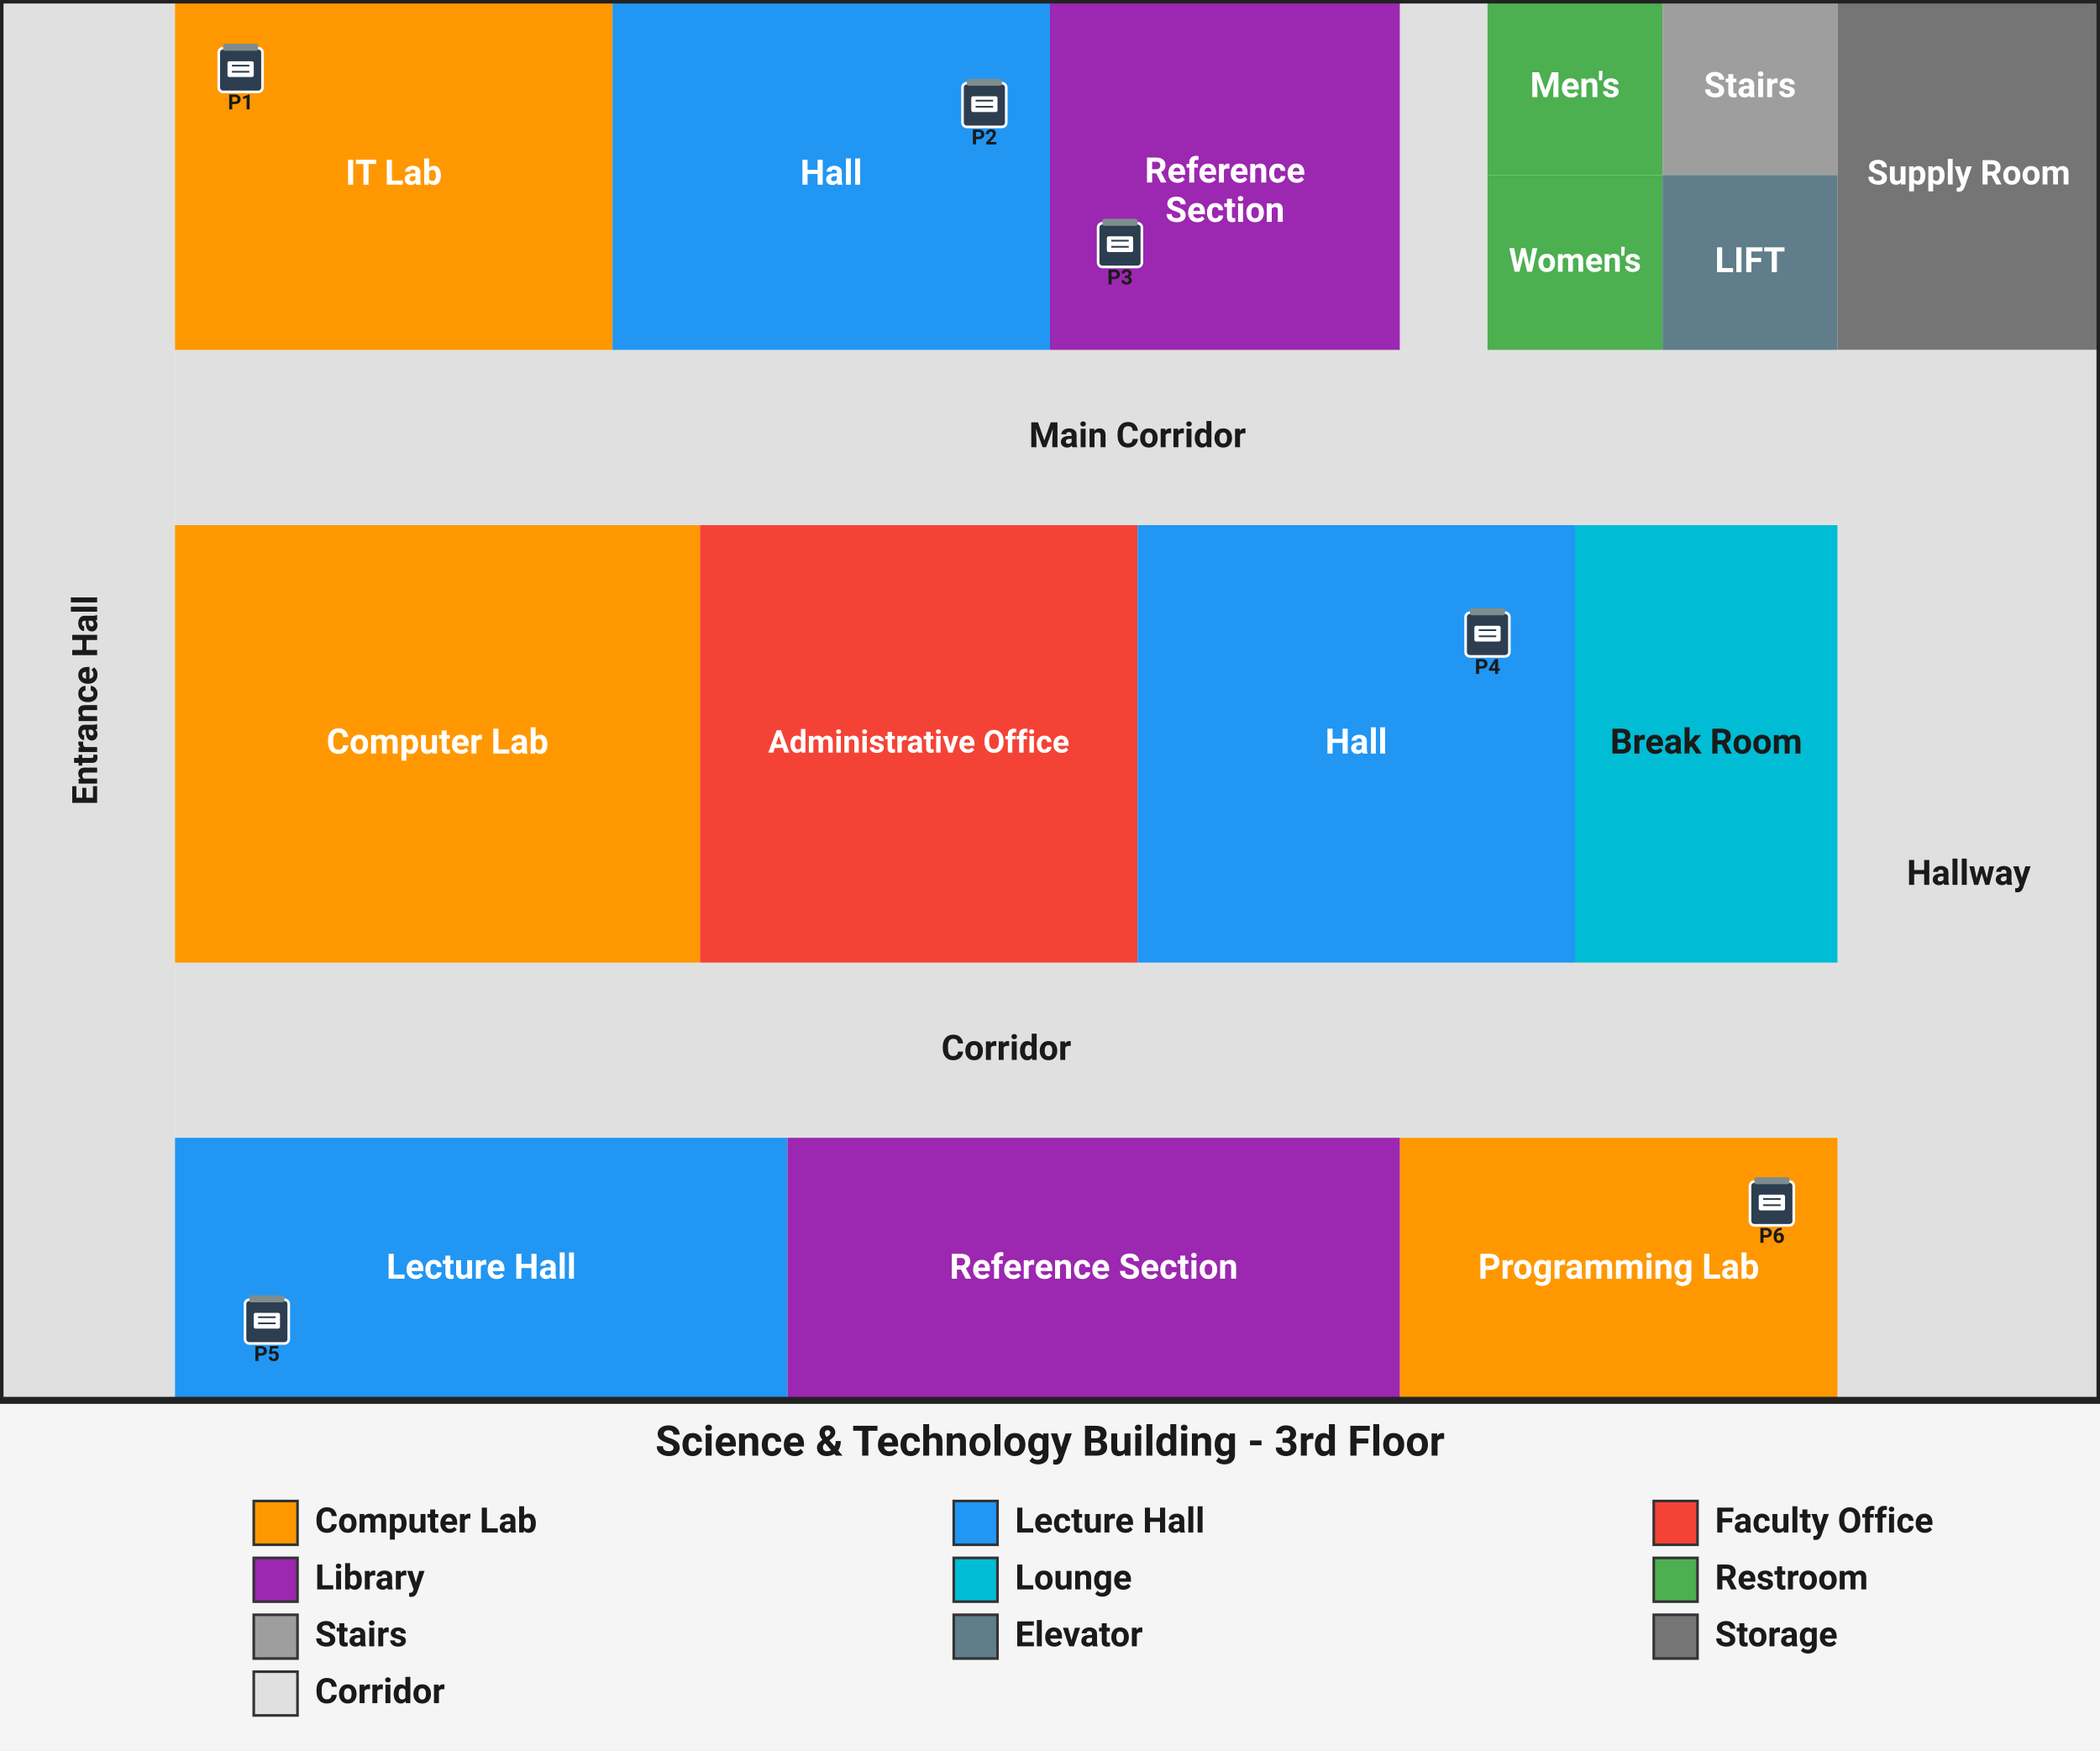
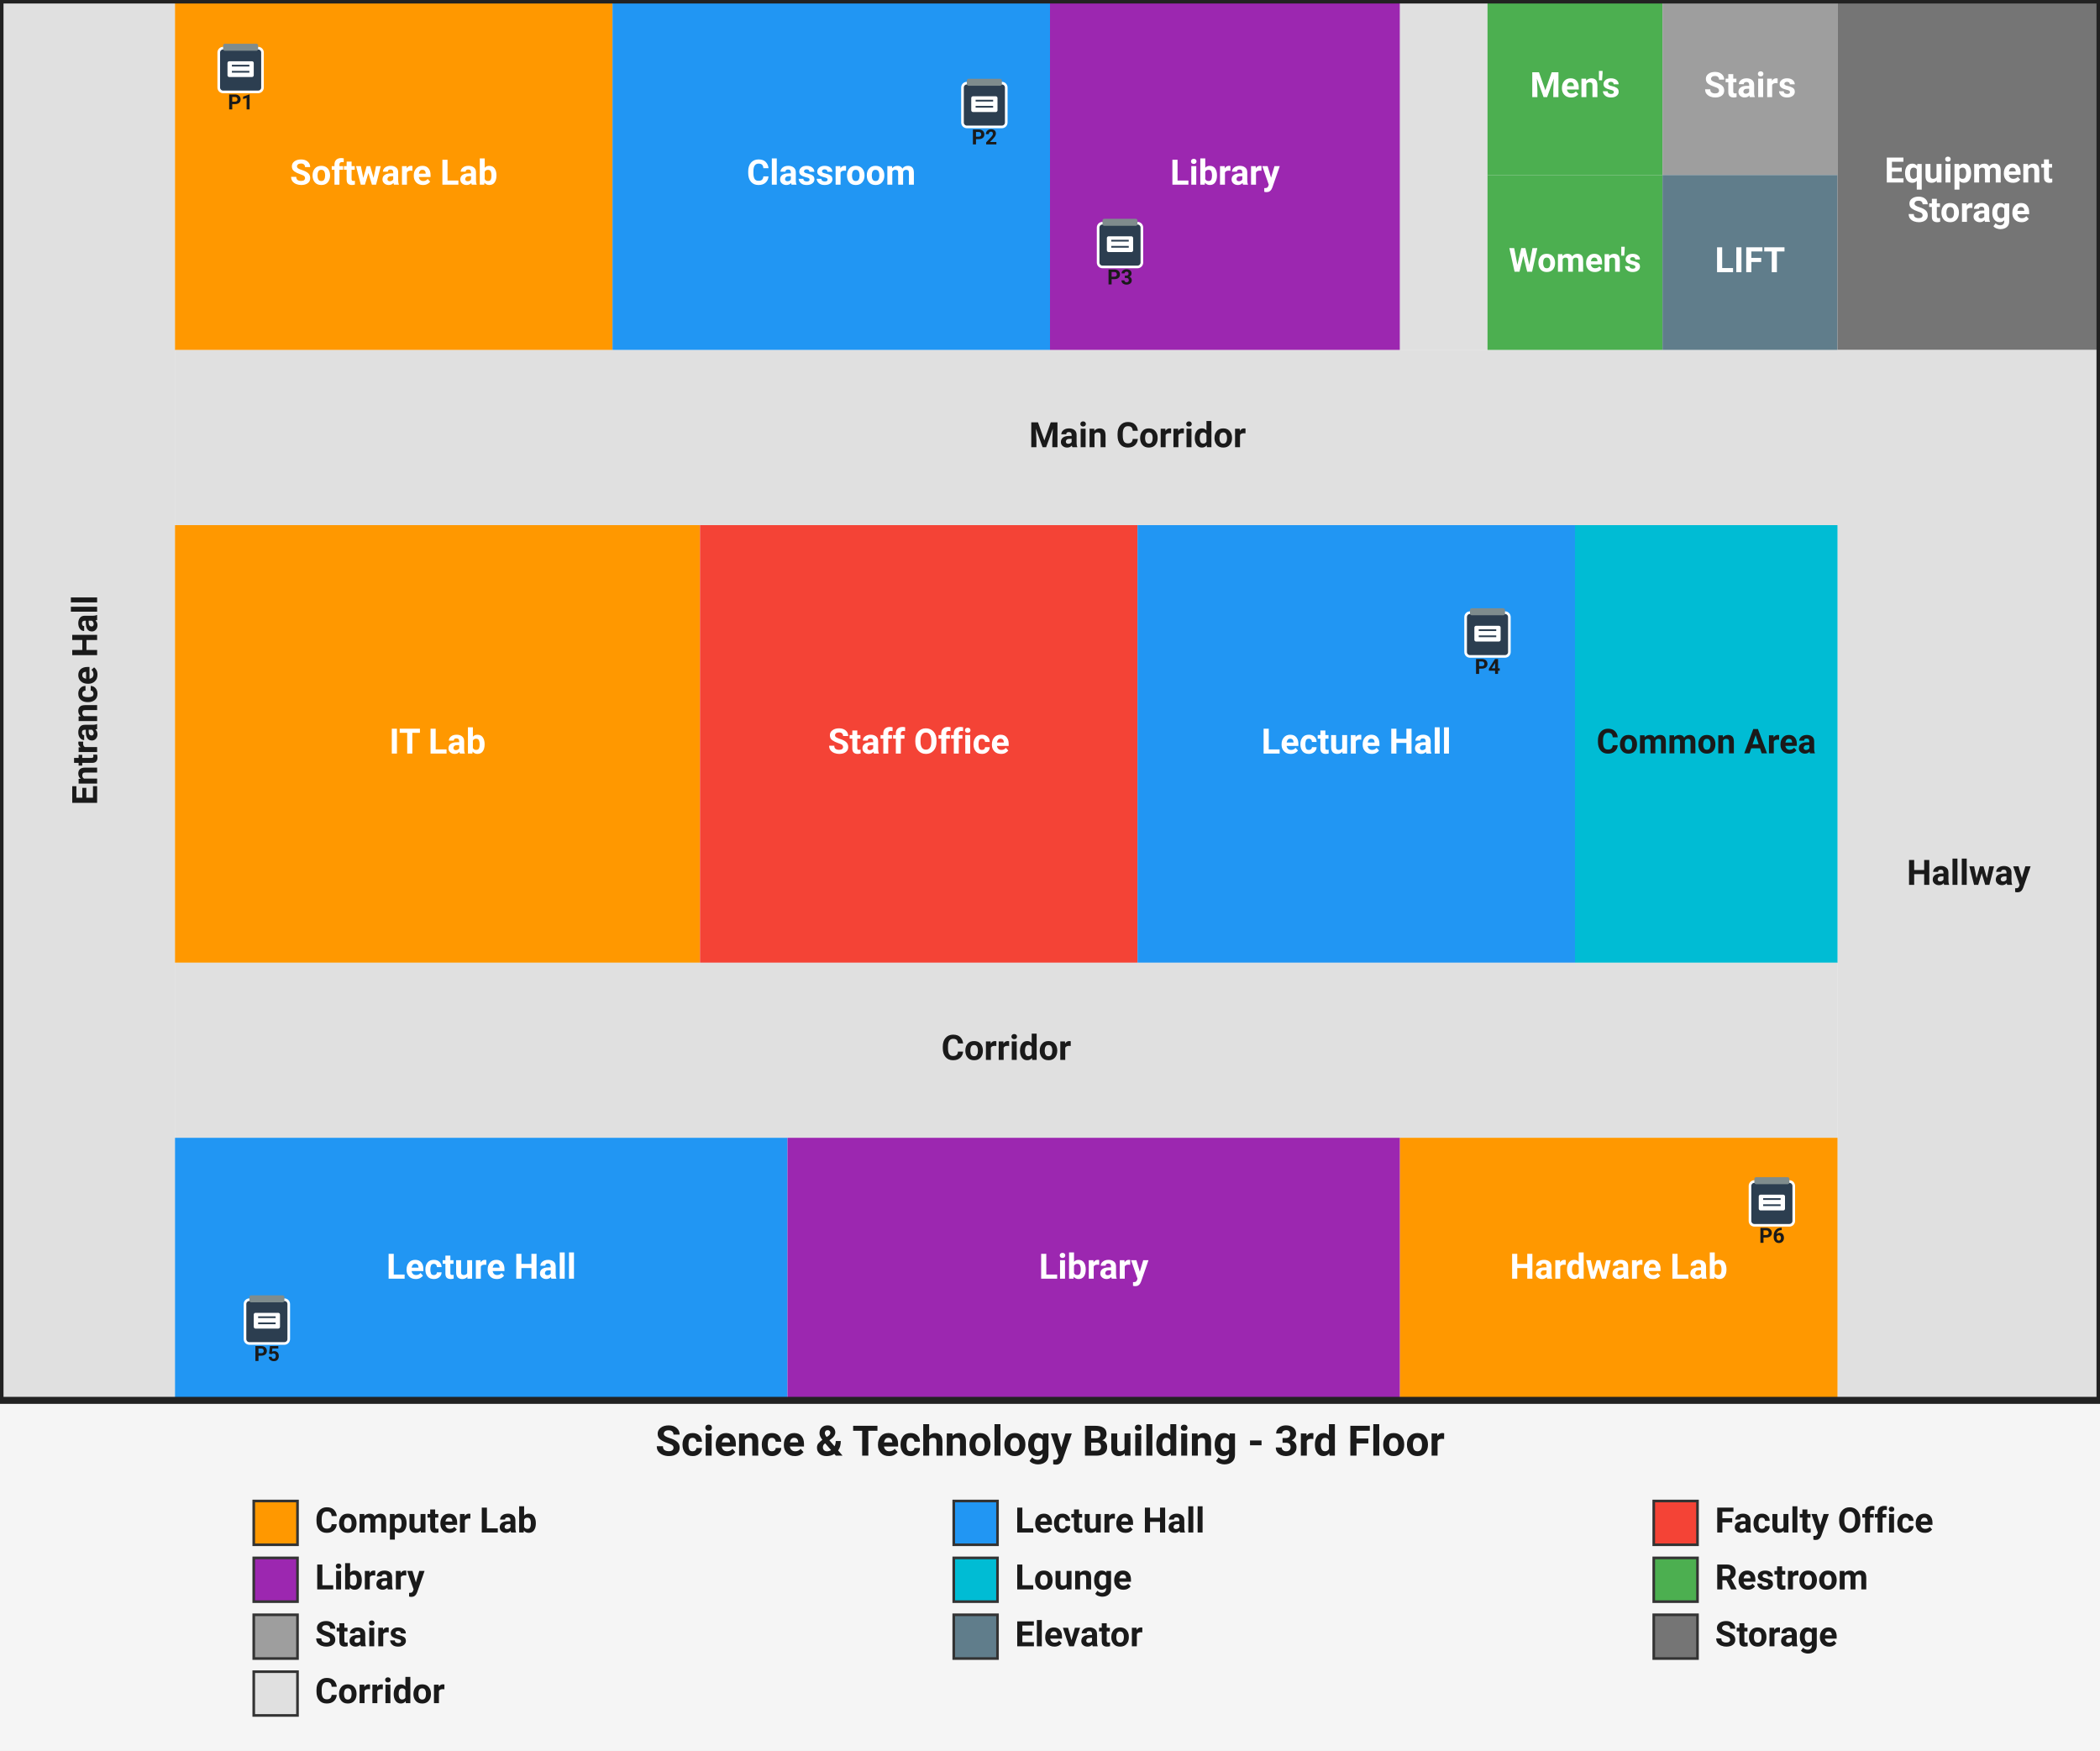
<svg xmlns="http://www.w3.org/2000/svg" viewBox="0 0 2400 2000" width="2400" height="2000" style="display:block; max-width:100%; height:auto;">
  <defs>
    <style>
      text { 
        -webkit-font-smoothing: antialiased;
        -moz-osx-font-smoothing: grayscale;
      }
    </style>
  </defs>
  <rect x="0" y="0" width="2400" height="2000" fill="#f5f5f5" />
  <rect x="0" y="0" width="200" height="1600" fill="#E0E0E0" stroke="none" />
  <text x="100.0" y="800.0" font-family="Roboto,Segoe UI,Arial,sans-serif" font-size="40" font-weight="600" fill="#1a1a1a" text-anchor="middle" dominant-baseline="middle" transform="rotate(-90 100.0 800.0)">
              Entrance Hall
            </text>
  <rect x="200" y="0" width="500" height="400" fill="#FF9800" stroke="none" />
  <text x="450.0" y="200.0" font-family="Roboto,Segoe UI,Arial,sans-serif" font-size="40" font-weight="600" fill="white" text-anchor="middle" dominant-baseline="middle">
-               IT Lab
+               Software Lab
            </text>
  <rect x="700" y="0" width="500" height="400" fill="#2196F3" stroke="none" />
  <text x="950.0" y="200.0" font-family="Roboto,Segoe UI,Arial,sans-serif" font-size="40" font-weight="600" fill="white" text-anchor="middle" dominant-baseline="middle">
-               Hall
+               Classroom
            </text>
  <rect x="1200" y="0" width="400" height="400" fill="#9C27B0" stroke="none" />
-   <g>
-     <text x="1400.0" y="197.5" font-family="Roboto,Segoe UI,Arial,sans-serif" font-size="40" font-weight="600" fill="white" text-anchor="middle" dominant-baseline="middle">
-                   Reference
-                 </text>
-     <text x="1400.0" y="242.5" font-family="Roboto,Segoe UI,Arial,sans-serif" font-size="40" font-weight="600" fill="white" text-anchor="middle" dominant-baseline="middle">
-                   Section
-                 </text>
-   </g>
+   <text x="1400.0" y="200.0" font-family="Roboto,Segoe UI,Arial,sans-serif" font-size="40" font-weight="600" fill="white" text-anchor="middle" dominant-baseline="middle">
+               Library
+             </text>
  <rect x="1600" y="0" width="100" height="400" fill="#E0E0E0" stroke="none" />
  <rect x="1700" y="0" width="200" height="200" fill="#4CAF50" stroke="none" />
  <text x="1800.0" y="100.0" font-family="Roboto,Segoe UI,Arial,sans-serif" font-size="40" font-weight="600" fill="white" text-anchor="middle" dominant-baseline="middle">
              Men's
            </text>
  <rect x="1700" y="200" width="200" height="200" fill="#4CAF50" stroke="none" />
  <text x="1800.0" y="300.0" font-family="Roboto,Segoe UI,Arial,sans-serif" font-size="38" font-weight="600" fill="white" text-anchor="middle" dominant-baseline="middle">
              Women's
            </text>
  <rect x="1900" y="0" width="200" height="200" fill="#9E9E9E" stroke="none" />
  <text x="2000.0" y="100.0" font-family="Roboto,Segoe UI,Arial,sans-serif" font-size="40" font-weight="600" fill="white" text-anchor="middle" dominant-baseline="middle">
              Stairs
            </text>
  <rect x="1900" y="200" width="200" height="200" fill="#607D8B" stroke="none" />
  <text x="2000.0" y="300.0" font-family="Roboto,Segoe UI,Arial,sans-serif" font-size="40" font-weight="600" fill="white" text-anchor="middle" dominant-baseline="middle">
              LIFT
            </text>
  <rect x="2100" y="0" width="300" height="400" fill="#757575" stroke="none" />
-   <text x="2250.0" y="200.0" font-family="Roboto,Segoe UI,Arial,sans-serif" font-size="39" font-weight="600" fill="white" text-anchor="middle" dominant-baseline="middle">
-               Supply Room
-             </text>
+   <g>
+     <text x="2250.0" y="197.5" font-family="Roboto,Segoe UI,Arial,sans-serif" font-size="40" font-weight="600" fill="white" text-anchor="middle" dominant-baseline="middle">
+                   Equipment
+                 </text>
+     <text x="2250.0" y="242.5" font-family="Roboto,Segoe UI,Arial,sans-serif" font-size="40" font-weight="600" fill="white" text-anchor="middle" dominant-baseline="middle">
+                   Storage
+                 </text>
+   </g>
  <rect x="200" y="400" width="2200" height="200" fill="#E0E0E0" stroke="none" />
  <text x="1300.0" y="500.0" font-family="Roboto,Segoe UI,Arial,sans-serif" font-size="40" font-weight="600" fill="#1a1a1a" text-anchor="middle" dominant-baseline="middle">
              Main Corridor
            </text>
  <rect x="1600" y="400" width="100" height="100" fill="#E0E0E0" stroke="none" />
  <rect x="2100" y="400" width="300" height="1200" fill="#E0E0E0" stroke="none" />
  <text x="2250.0" y="1000.0" font-family="Roboto,Segoe UI,Arial,sans-serif" font-size="40" font-weight="600" fill="#1a1a1a" text-anchor="middle" dominant-baseline="middle">
              Hallway
            </text>
  <rect x="200" y="600" width="600" height="500" fill="#FF9800" stroke="none" />
  <text x="500.0" y="850.0" font-family="Roboto,Segoe UI,Arial,sans-serif" font-size="40" font-weight="600" fill="white" text-anchor="middle" dominant-baseline="middle">
-               Computer Lab
+               IT Lab
            </text>
  <rect x="800" y="600" width="500" height="500" fill="#F44336" stroke="none" />
-   <text x="1050.0" y="850.0" font-family="Roboto,Segoe UI,Arial,sans-serif" font-size="36" font-weight="600" fill="white" text-anchor="middle" dominant-baseline="middle">
-               Administrative Office
+   <text x="1050.0" y="850.0" font-family="Roboto,Segoe UI,Arial,sans-serif" font-size="40" font-weight="600" fill="white" text-anchor="middle" dominant-baseline="middle">
+               Staff Office
            </text>
  <rect x="1300" y="600" width="500" height="500" fill="#2196F3" stroke="none" />
  <text x="1550.0" y="850.0" font-family="Roboto,Segoe UI,Arial,sans-serif" font-size="40" font-weight="600" fill="white" text-anchor="middle" dominant-baseline="middle">
-               Hall
+               Lecture Hall
            </text>
  <rect x="1800" y="600" width="300" height="500" fill="#00BCD4" stroke="none" />
-   <text x="1950.0" y="850.0" font-family="Roboto,Segoe UI,Arial,sans-serif" font-size="40" font-weight="600" fill="#1a1a1a" text-anchor="middle" dominant-baseline="middle">
-               Break Room
+   <text x="1950.0" y="850.0" font-family="Roboto,Segoe UI,Arial,sans-serif" font-size="39" font-weight="600" fill="#1a1a1a" text-anchor="middle" dominant-baseline="middle">
+               Common Area
            </text>
  <rect x="200" y="1100" width="1900" height="200" fill="#E0E0E0" stroke="none" />
  <text x="1150.0" y="1200.0" font-family="Roboto,Segoe UI,Arial,sans-serif" font-size="40" font-weight="600" fill="#1a1a1a" text-anchor="middle" dominant-baseline="middle">
              Corridor
            </text>
  <rect x="200" y="1300" width="700" height="300" fill="#2196F3" stroke="none" />
  <text x="550.0" y="1450.0" font-family="Roboto,Segoe UI,Arial,sans-serif" font-size="40" font-weight="600" fill="white" text-anchor="middle" dominant-baseline="middle">
              Lecture Hall
            </text>
  <rect x="900" y="1300" width="700" height="300" fill="#9C27B0" stroke="none" />
  <text x="1250.0" y="1450.0" font-family="Roboto,Segoe UI,Arial,sans-serif" font-size="40" font-weight="600" fill="white" text-anchor="middle" dominant-baseline="middle">
-               Reference Section
+               Library
            </text>
  <rect x="1600" y="1300" width="500" height="300" fill="#FF9800" stroke="none" />
  <text x="1850.0" y="1450.0" font-family="Roboto,Segoe UI,Arial,sans-serif" font-size="40" font-weight="600" fill="white" text-anchor="middle" dominant-baseline="middle">
-               Programming Lab
+               Hardware Lab
            </text>
  <rect x="250.0" y="55.0" width="50" height="50" fill="#2C3E50" stroke="#FFF" stroke-width="3" rx="5" />
  <rect x="255.0" y="50.0" width="40" height="8" fill="#7F8C8D" rx="2" />
  <rect x="260.0" y="70.0" width="30" height="18" fill="white" rx="2" />
  <line x1="265.0" y1="75.0" x2="285.0" y2="75.0" stroke="#2C3E50" stroke-width="2" />
  <line x1="265.0" y1="82.0" x2="285.0" y2="82.0" stroke="#2C3E50" stroke-width="2" />
  <text x="275.0" y="125.0" font-family="Roboto,Segoe UI,Arial,sans-serif" font-size="24" font-weight="700" fill="#1a1a1a" text-anchor="middle">
      P1
    </text>
  <rect x="1100.0" y="95.0" width="50" height="50" fill="#2C3E50" stroke="#FFF" stroke-width="3" rx="5" />
  <rect x="1105.0" y="90.0" width="40" height="8" fill="#7F8C8D" rx="2" />
  <rect x="1110.0" y="110.0" width="30" height="18" fill="white" rx="2" />
  <line x1="1115.0" y1="115.0" x2="1135.0" y2="115.0" stroke="#2C3E50" stroke-width="2" />
  <line x1="1115.0" y1="122.0" x2="1135.0" y2="122.0" stroke="#2C3E50" stroke-width="2" />
  <text x="1125.0" y="165.0" font-family="Roboto,Segoe UI,Arial,sans-serif" font-size="24" font-weight="700" fill="#1a1a1a" text-anchor="middle">
      P2
    </text>
  <rect x="1255.0" y="255.0" width="50" height="50" fill="#2C3E50" stroke="#FFF" stroke-width="3" rx="5" />
  <rect x="1260.0" y="250.0" width="40" height="8" fill="#7F8C8D" rx="2" />
  <rect x="1265.0" y="270.0" width="30" height="18" fill="white" rx="2" />
  <line x1="1270.0" y1="275.0" x2="1290.0" y2="275.0" stroke="#2C3E50" stroke-width="2" />
  <line x1="1270.0" y1="282.0" x2="1290.0" y2="282.0" stroke="#2C3E50" stroke-width="2" />
  <text x="1280.0" y="325.0" font-family="Roboto,Segoe UI,Arial,sans-serif" font-size="24" font-weight="700" fill="#1a1a1a" text-anchor="middle">
      P3
    </text>
  <rect x="1675.0" y="700.0" width="50" height="50" fill="#2C3E50" stroke="#FFF" stroke-width="3" rx="5" />
  <rect x="1680.0" y="695.0" width="40" height="8" fill="#7F8C8D" rx="2" />
  <rect x="1685.0" y="715.0" width="30" height="18" fill="white" rx="2" />
  <line x1="1690.0" y1="720.0" x2="1710.0" y2="720.0" stroke="#2C3E50" stroke-width="2" />
  <line x1="1690.0" y1="727.0" x2="1710.0" y2="727.0" stroke="#2C3E50" stroke-width="2" />
  <text x="1700.0" y="770.0" font-family="Roboto,Segoe UI,Arial,sans-serif" font-size="24" font-weight="700" fill="#1a1a1a" text-anchor="middle">
      P4
    </text>
  <rect x="280.0" y="1485.0" width="50" height="50" fill="#2C3E50" stroke="#FFF" stroke-width="3" rx="5" />
  <rect x="285.0" y="1480.0" width="40" height="8" fill="#7F8C8D" rx="2" />
  <rect x="290.0" y="1500.0" width="30" height="18" fill="white" rx="2" />
  <line x1="295.0" y1="1505.0" x2="315.0" y2="1505.0" stroke="#2C3E50" stroke-width="2" />
  <line x1="295.0" y1="1512.0" x2="315.0" y2="1512.0" stroke="#2C3E50" stroke-width="2" />
  <text x="305.0" y="1555.0" font-family="Roboto,Segoe UI,Arial,sans-serif" font-size="24" font-weight="700" fill="#1a1a1a" text-anchor="middle">
      P5
    </text>
  <rect x="2000.0" y="1350.0" width="50" height="50" fill="#2C3E50" stroke="#FFF" stroke-width="3" rx="5" />
  <rect x="2005.0" y="1345.0" width="40" height="8" fill="#7F8C8D" rx="2" />
  <rect x="2010.0" y="1365.0" width="30" height="18" fill="white" rx="2" />
  <line x1="2015.0" y1="1370.0" x2="2035.0" y2="1370.0" stroke="#2C3E50" stroke-width="2" />
  <line x1="2015.0" y1="1377.0" x2="2035.0" y2="1377.0" stroke="#2C3E50" stroke-width="2" />
  <text x="2025.0" y="1420.0" font-family="Roboto,Segoe UI,Arial,sans-serif" font-size="24" font-weight="700" fill="#1a1a1a" text-anchor="middle">
      P6
    </text>
  <rect x="0" y="0" width="2400" height="1600" fill="none" stroke="#222" stroke-width="8" />
  <text x="1200.0" y="1650" font-family="Roboto,Segoe UI,Arial,sans-serif" font-size="48" font-weight="700" fill="#1a1a1a" text-anchor="middle" dominant-baseline="middle">
          Science &amp; Technology Building - 3rd Floor
        </text>
  <rect x="290.0" y="1715.0" width="50" height="50" fill="#FF9800" stroke="#333" stroke-width="3" />
  <text x="360.0" y="1740" font-family="Roboto,Segoe UI,Arial,sans-serif" font-size="40" font-weight="700" fill="#1a1a1a" text-anchor="start" dominant-baseline="middle">
          Computer Lab
        </text>
  <rect x="1090.0" y="1715.0" width="50" height="50" fill="#2196F3" stroke="#333" stroke-width="3" />
  <text x="1160.0" y="1740" font-family="Roboto,Segoe UI,Arial,sans-serif" font-size="40" font-weight="700" fill="#1a1a1a" text-anchor="start" dominant-baseline="middle">
          Lecture Hall
        </text>
  <rect x="1890.0" y="1715.0" width="50" height="50" fill="#F44336" stroke="#333" stroke-width="3" />
  <text x="1960.0" y="1740" font-family="Roboto,Segoe UI,Arial,sans-serif" font-size="40" font-weight="700" fill="#1a1a1a" text-anchor="start" dominant-baseline="middle">
          Faculty Office
        </text>
  <rect x="290.0" y="1780.0" width="50" height="50" fill="#9C27B0" stroke="#333" stroke-width="3" />
  <text x="360.0" y="1805" font-family="Roboto,Segoe UI,Arial,sans-serif" font-size="40" font-weight="700" fill="#1a1a1a" text-anchor="start" dominant-baseline="middle">
          Library
        </text>
  <rect x="1090.0" y="1780.0" width="50" height="50" fill="#00BCD4" stroke="#333" stroke-width="3" />
  <text x="1160.0" y="1805" font-family="Roboto,Segoe UI,Arial,sans-serif" font-size="40" font-weight="700" fill="#1a1a1a" text-anchor="start" dominant-baseline="middle">
          Lounge
        </text>
  <rect x="1890.0" y="1780.0" width="50" height="50" fill="#4CAF50" stroke="#333" stroke-width="3" />
  <text x="1960.0" y="1805" font-family="Roboto,Segoe UI,Arial,sans-serif" font-size="40" font-weight="700" fill="#1a1a1a" text-anchor="start" dominant-baseline="middle">
          Restroom
        </text>
  <rect x="290.0" y="1845.0" width="50" height="50" fill="#9E9E9E" stroke="#333" stroke-width="3" />
  <text x="360.0" y="1870" font-family="Roboto,Segoe UI,Arial,sans-serif" font-size="40" font-weight="700" fill="#1a1a1a" text-anchor="start" dominant-baseline="middle">
          Stairs
        </text>
  <rect x="1090.0" y="1845.0" width="50" height="50" fill="#607D8B" stroke="#333" stroke-width="3" />
  <text x="1160.0" y="1870" font-family="Roboto,Segoe UI,Arial,sans-serif" font-size="40" font-weight="700" fill="#1a1a1a" text-anchor="start" dominant-baseline="middle">
          Elevator
        </text>
  <rect x="1890.0" y="1845.0" width="50" height="50" fill="#757575" stroke="#333" stroke-width="3" />
  <text x="1960.0" y="1870" font-family="Roboto,Segoe UI,Arial,sans-serif" font-size="40" font-weight="700" fill="#1a1a1a" text-anchor="start" dominant-baseline="middle">
          Storage
        </text>
  <rect x="290.0" y="1910.0" width="50" height="50" fill="#E0E0E0" stroke="#333" stroke-width="3" />
  <text x="360.0" y="1935" font-family="Roboto,Segoe UI,Arial,sans-serif" font-size="40" font-weight="700" fill="#1a1a1a" text-anchor="start" dominant-baseline="middle">
          Corridor
        </text>
</svg>
